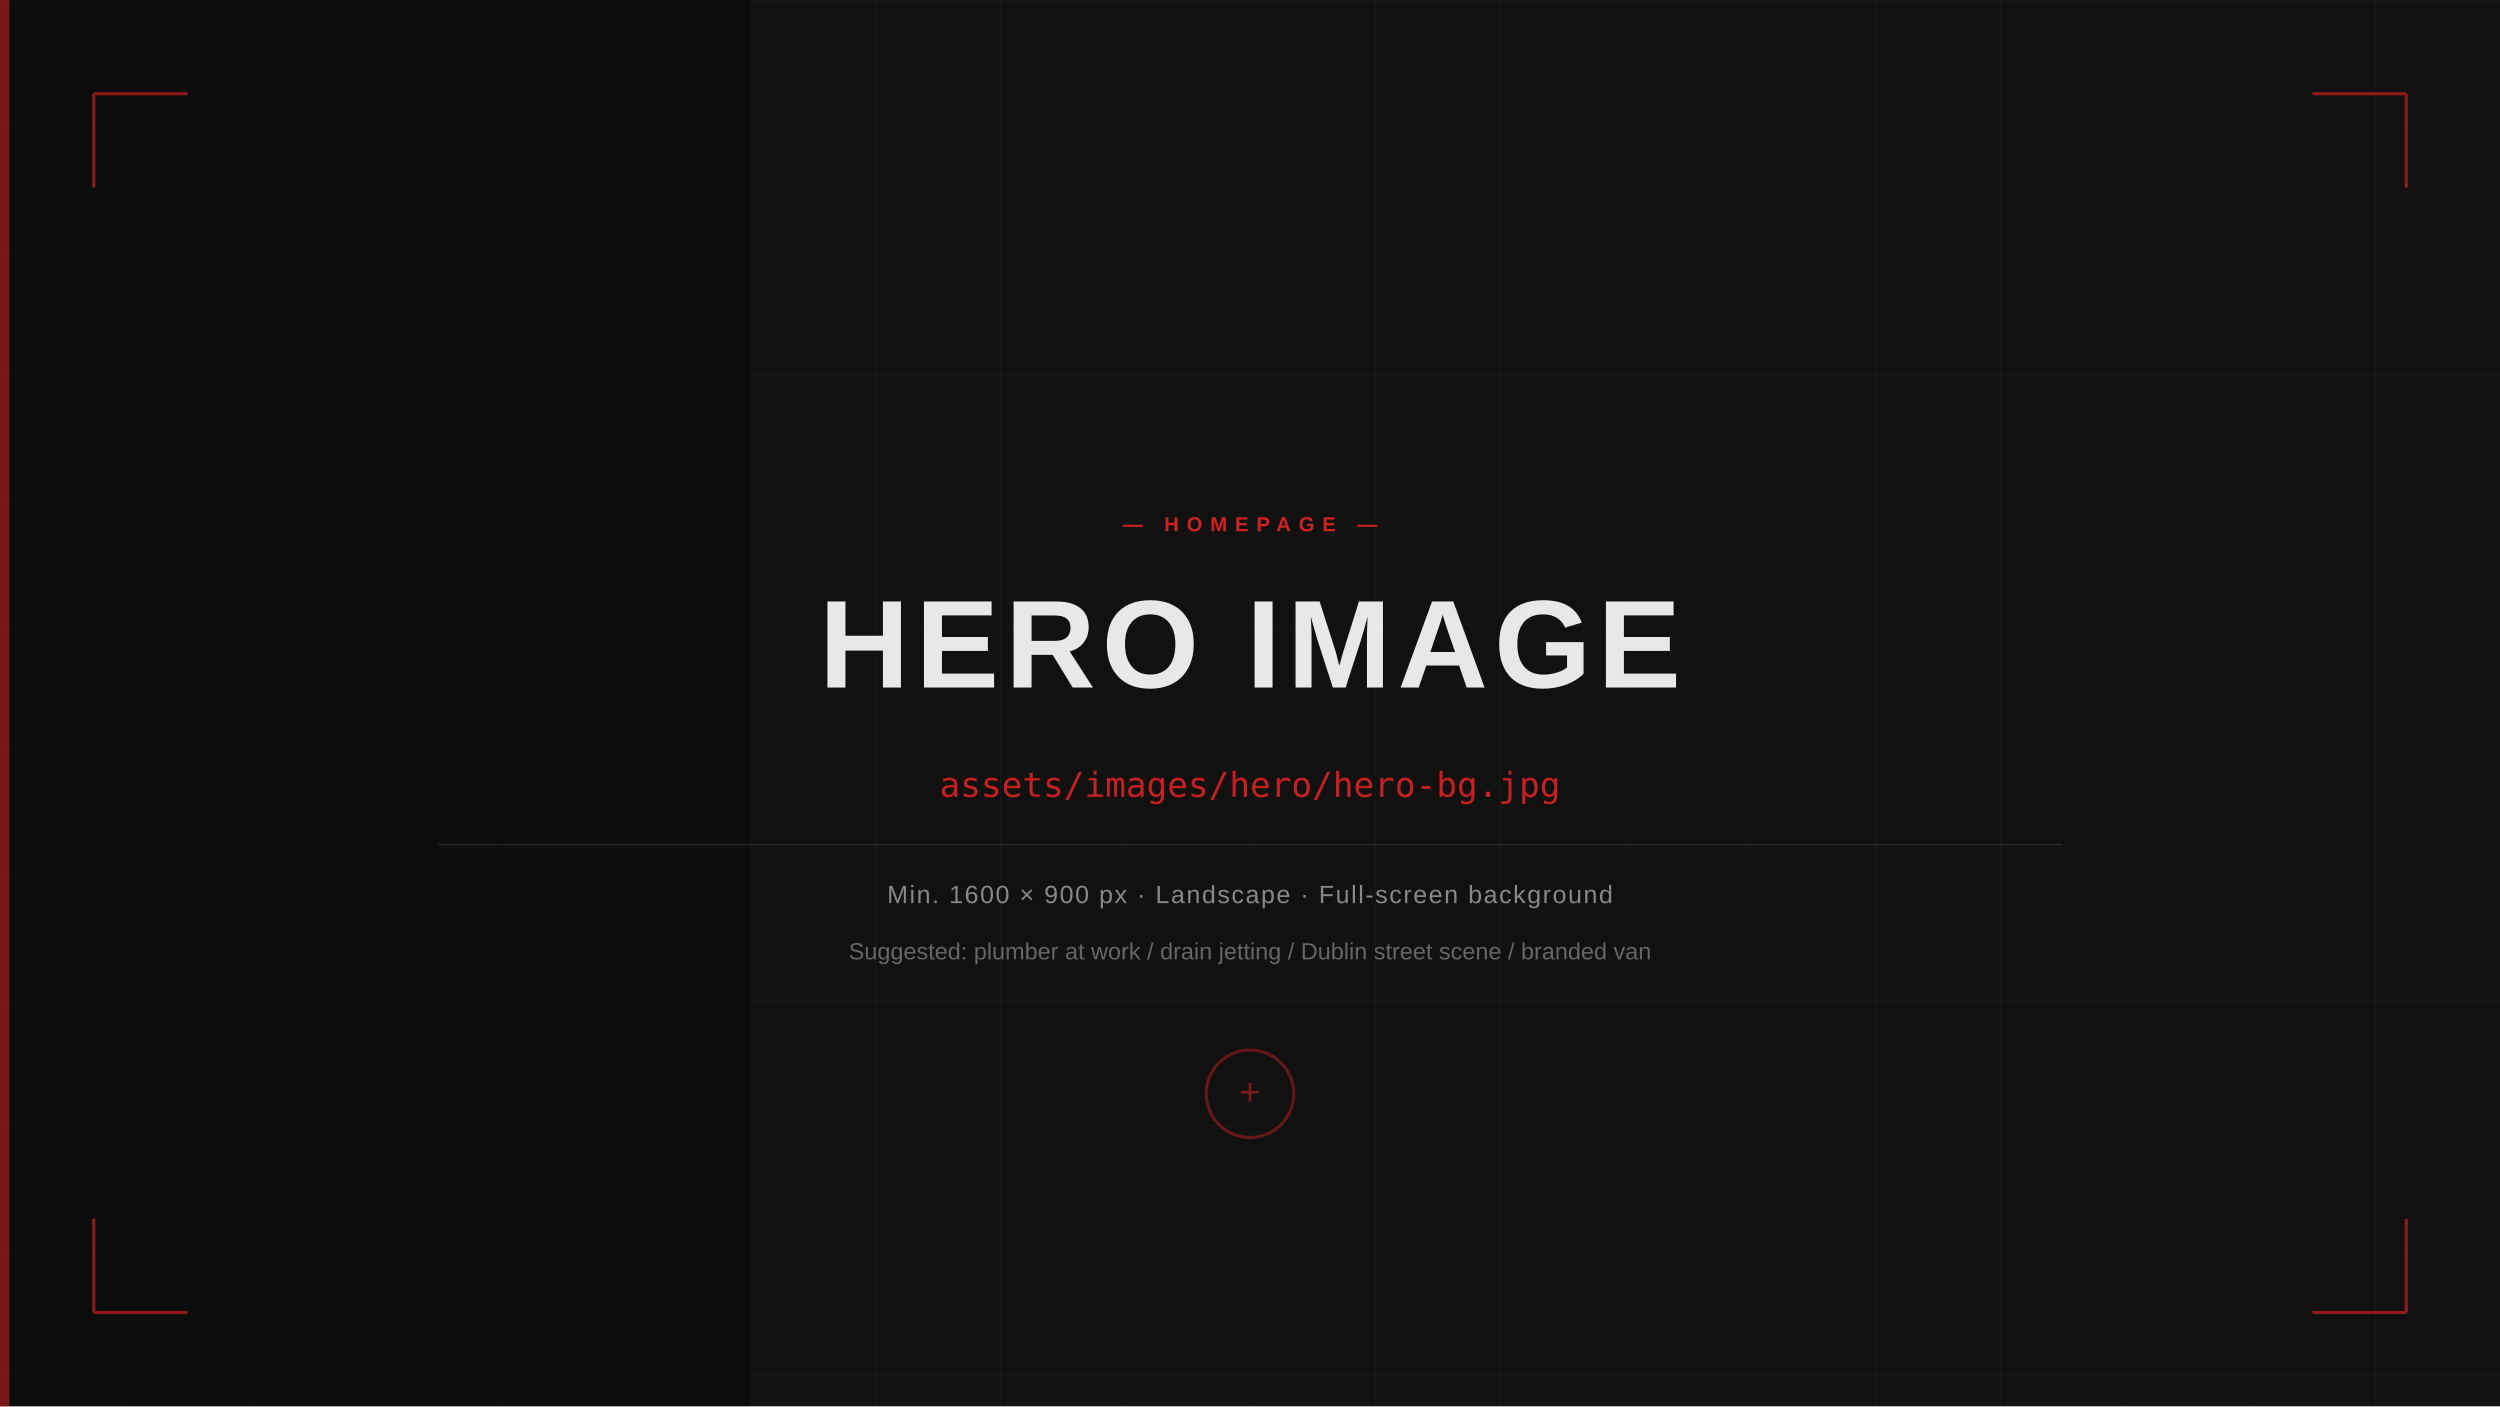
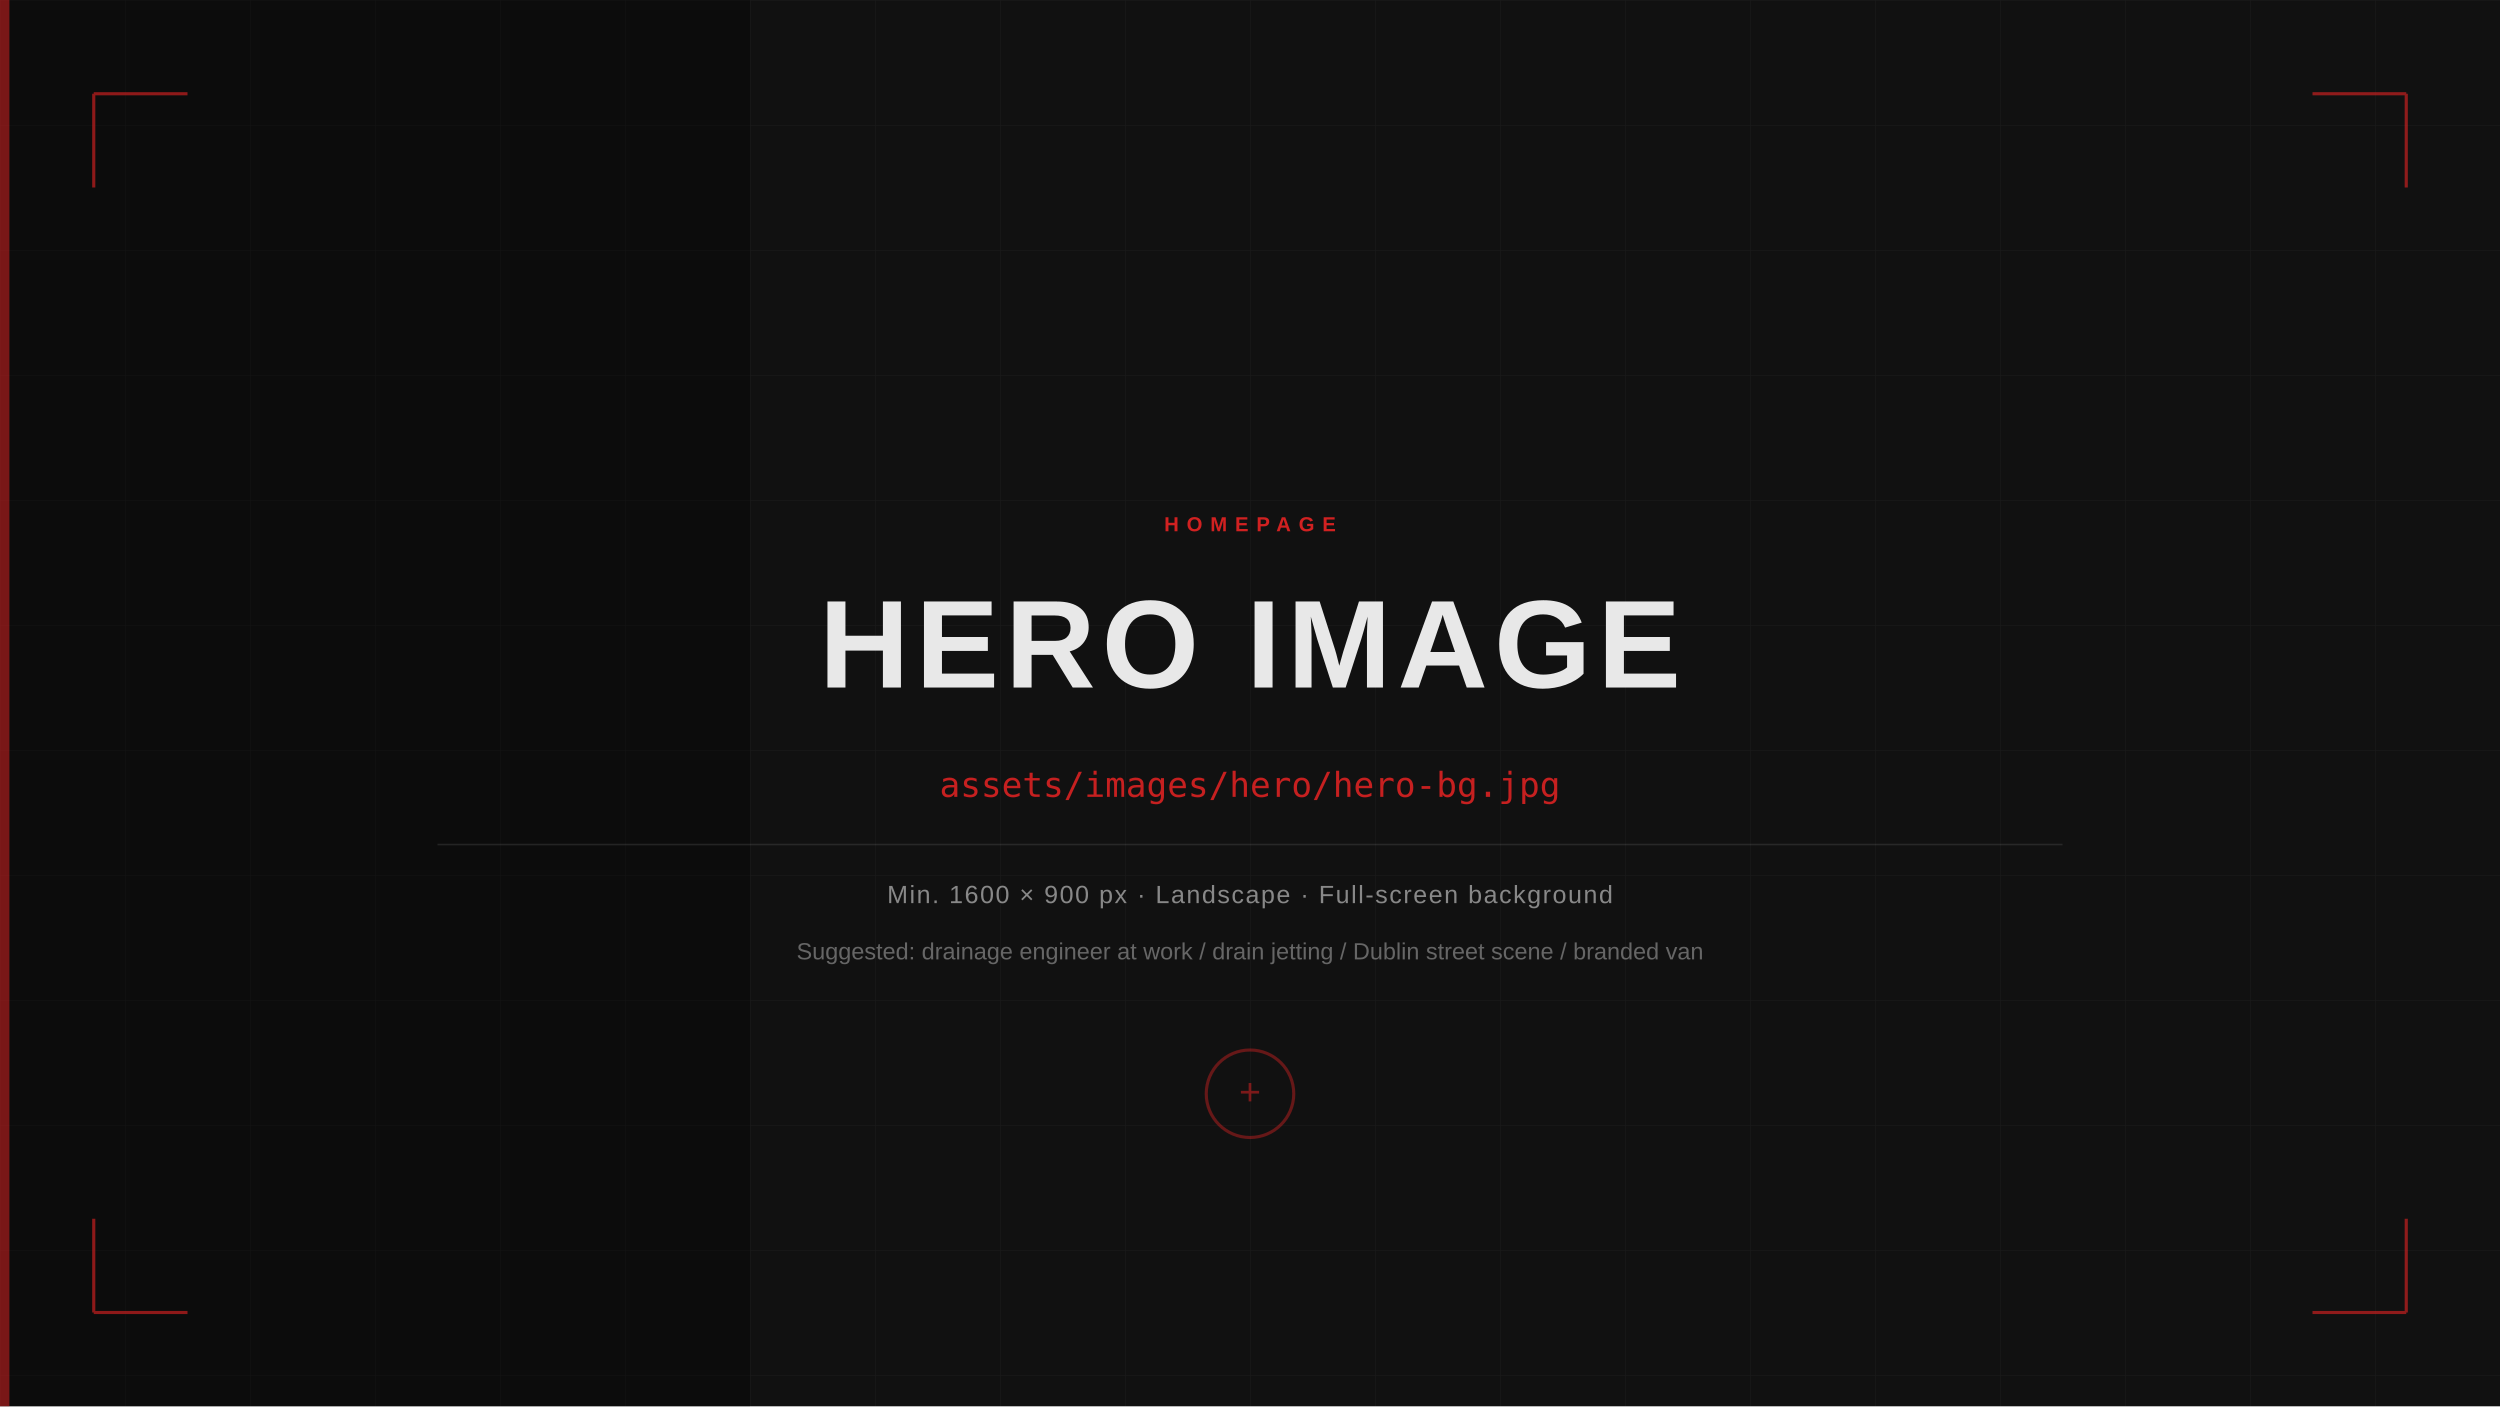
<svg xmlns="http://www.w3.org/2000/svg" viewBox="0 0 1600 900" width="1600" height="900">
  <defs>
    <pattern id="grid" width="80" height="80" patternUnits="userSpaceOnUse">
      <path d="M 80 0 L 0 0 0 80" fill="none" stroke="#ffffff" stroke-width="0.5" opacity="0.06" />
    </pattern>
  </defs>
  <rect width="1600" height="900" fill="#111111" />
  <rect width="1600" height="900" fill="url(#grid)" />
  <rect x="0" y="0" width="480" height="900" fill="#000000" opacity="0.3" />
  <rect x="0" y="0" width="6" height="900" fill="#e52222" opacity="0.5" />
  <path d="M 60 60 L 60 120 M 60 60 L 120 60" stroke="#e52222" stroke-width="2" fill="none" opacity="0.6" />
  <path d="M 1540 60 L 1540 120 M 1540 60 L 1480 60" stroke="#e52222" stroke-width="2" fill="none" opacity="0.6" />
  <path d="M 60 840 L 60 780 M 60 840 L 120 840" stroke="#e52222" stroke-width="2" fill="none" opacity="0.6" />
  <path d="M 1540 840 L 1540 780 M 1540 840 L 1480 840" stroke="#e52222" stroke-width="2" fill="none" opacity="0.6" />
-   <text x="800" y="340" font-family="Arial Black, Arial, sans-serif" font-size="13" font-weight="bold" fill="#e52222" text-anchor="middle" letter-spacing="5" opacity="0.9">— HOMEPAGE —</text>
+   <text x="800" y="340" font-family="Arial Black, Arial, sans-serif" font-size="13" font-weight="bold" fill="#e52222" text-anchor="middle" letter-spacing="5" opacity="0.9">HOMEPAGE</text>
  <text x="800" y="440" font-family="Arial Black, Arial, sans-serif" font-size="80" font-weight="900" fill="#ffffff" text-anchor="middle" letter-spacing="4" opacity="0.9">HERO IMAGE</text>
  <text x="800" y="510" font-family="monospace, sans-serif" font-size="22" fill="#e52222" text-anchor="middle" opacity="0.85">assets/images/hero/hero-bg.jpg</text>
  <rect x="280" y="540" width="1040" height="1" fill="#ffffff" opacity="0.1" />
  <text x="800" y="578" font-family="Arial, sans-serif" font-size="16" fill="#888888" text-anchor="middle" letter-spacing="1">Min. 1600 × 900 px  ·  Landscape  ·  Full-screen background</text>
-   <text x="800" y="614" font-family="Arial, sans-serif" font-size="15" fill="#666666" text-anchor="middle">Suggested: plumber at work / drain jetting / Dublin street scene / branded van</text>
+   <text x="800" y="614" font-family="Arial, sans-serif" font-size="15" fill="#666666" text-anchor="middle">Suggested: drainage engineer at work / drain jetting / Dublin street scene / branded van</text>
  <circle cx="800" cy="700" r="28" fill="none" stroke="#e52222" stroke-width="2" opacity="0.4" />
  <text x="800" y="707" font-family="Arial, sans-serif" font-size="24" fill="#e52222" text-anchor="middle" opacity="0.5">+</text>
</svg>
